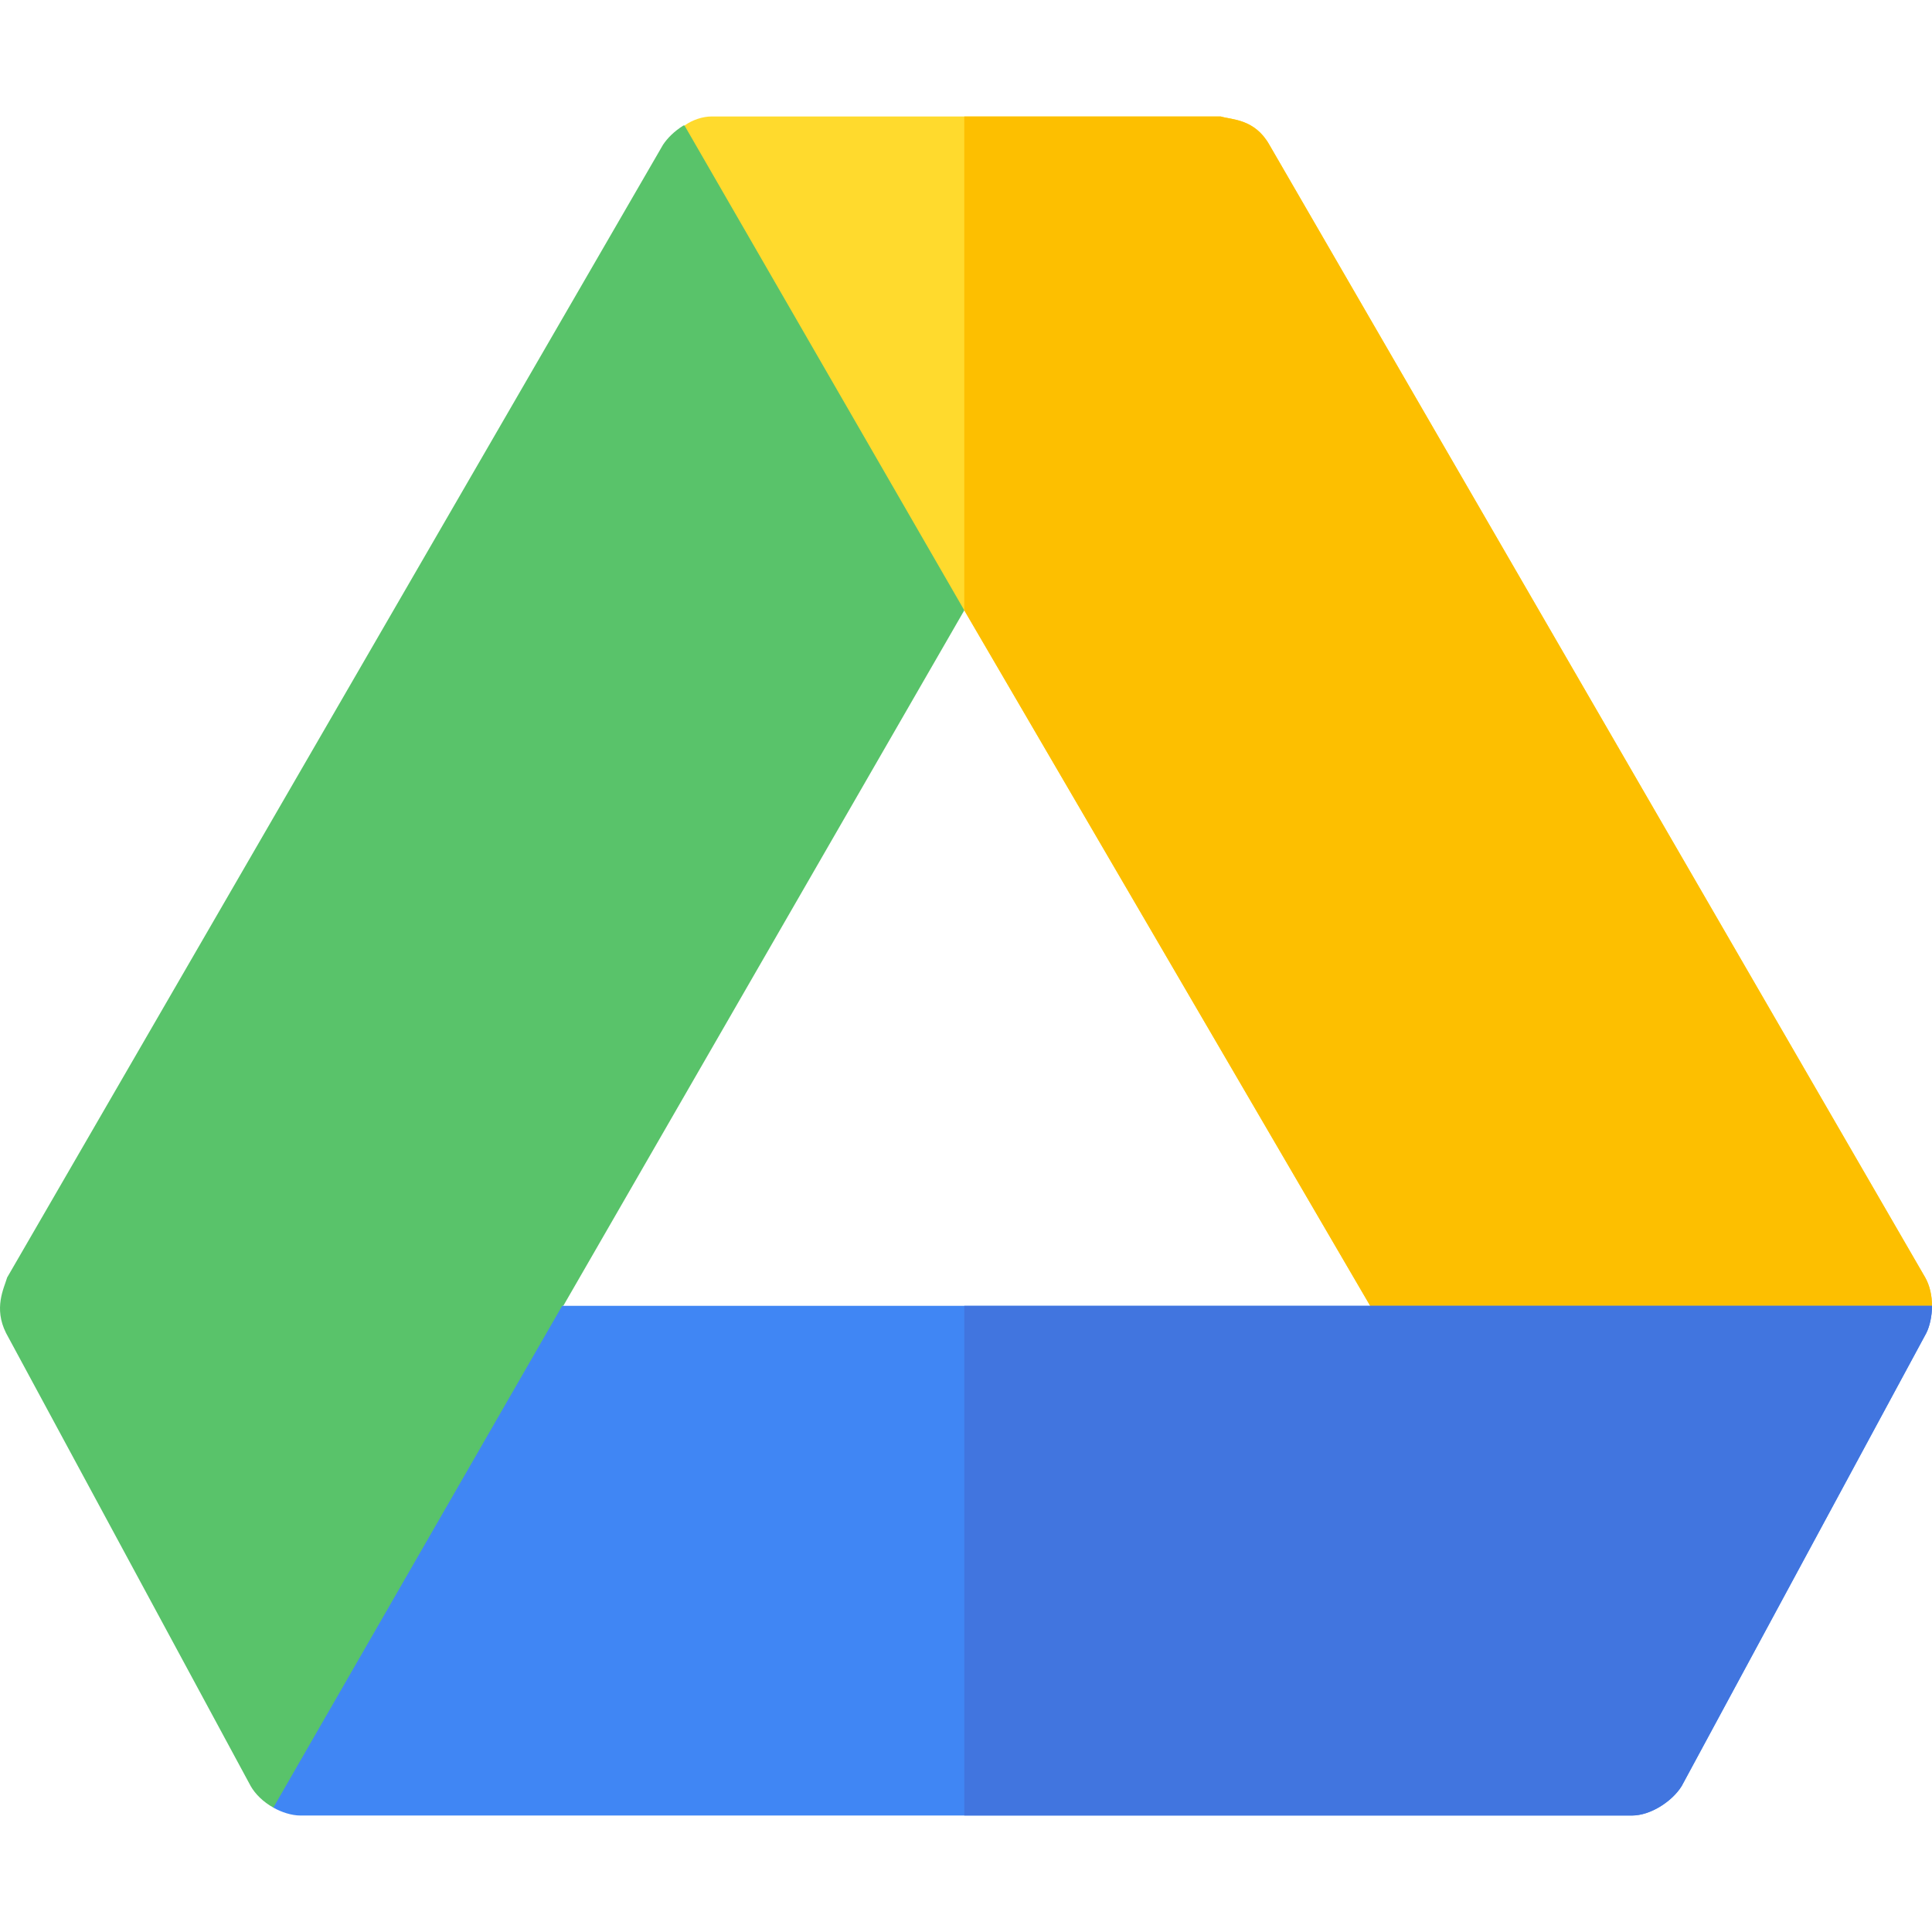
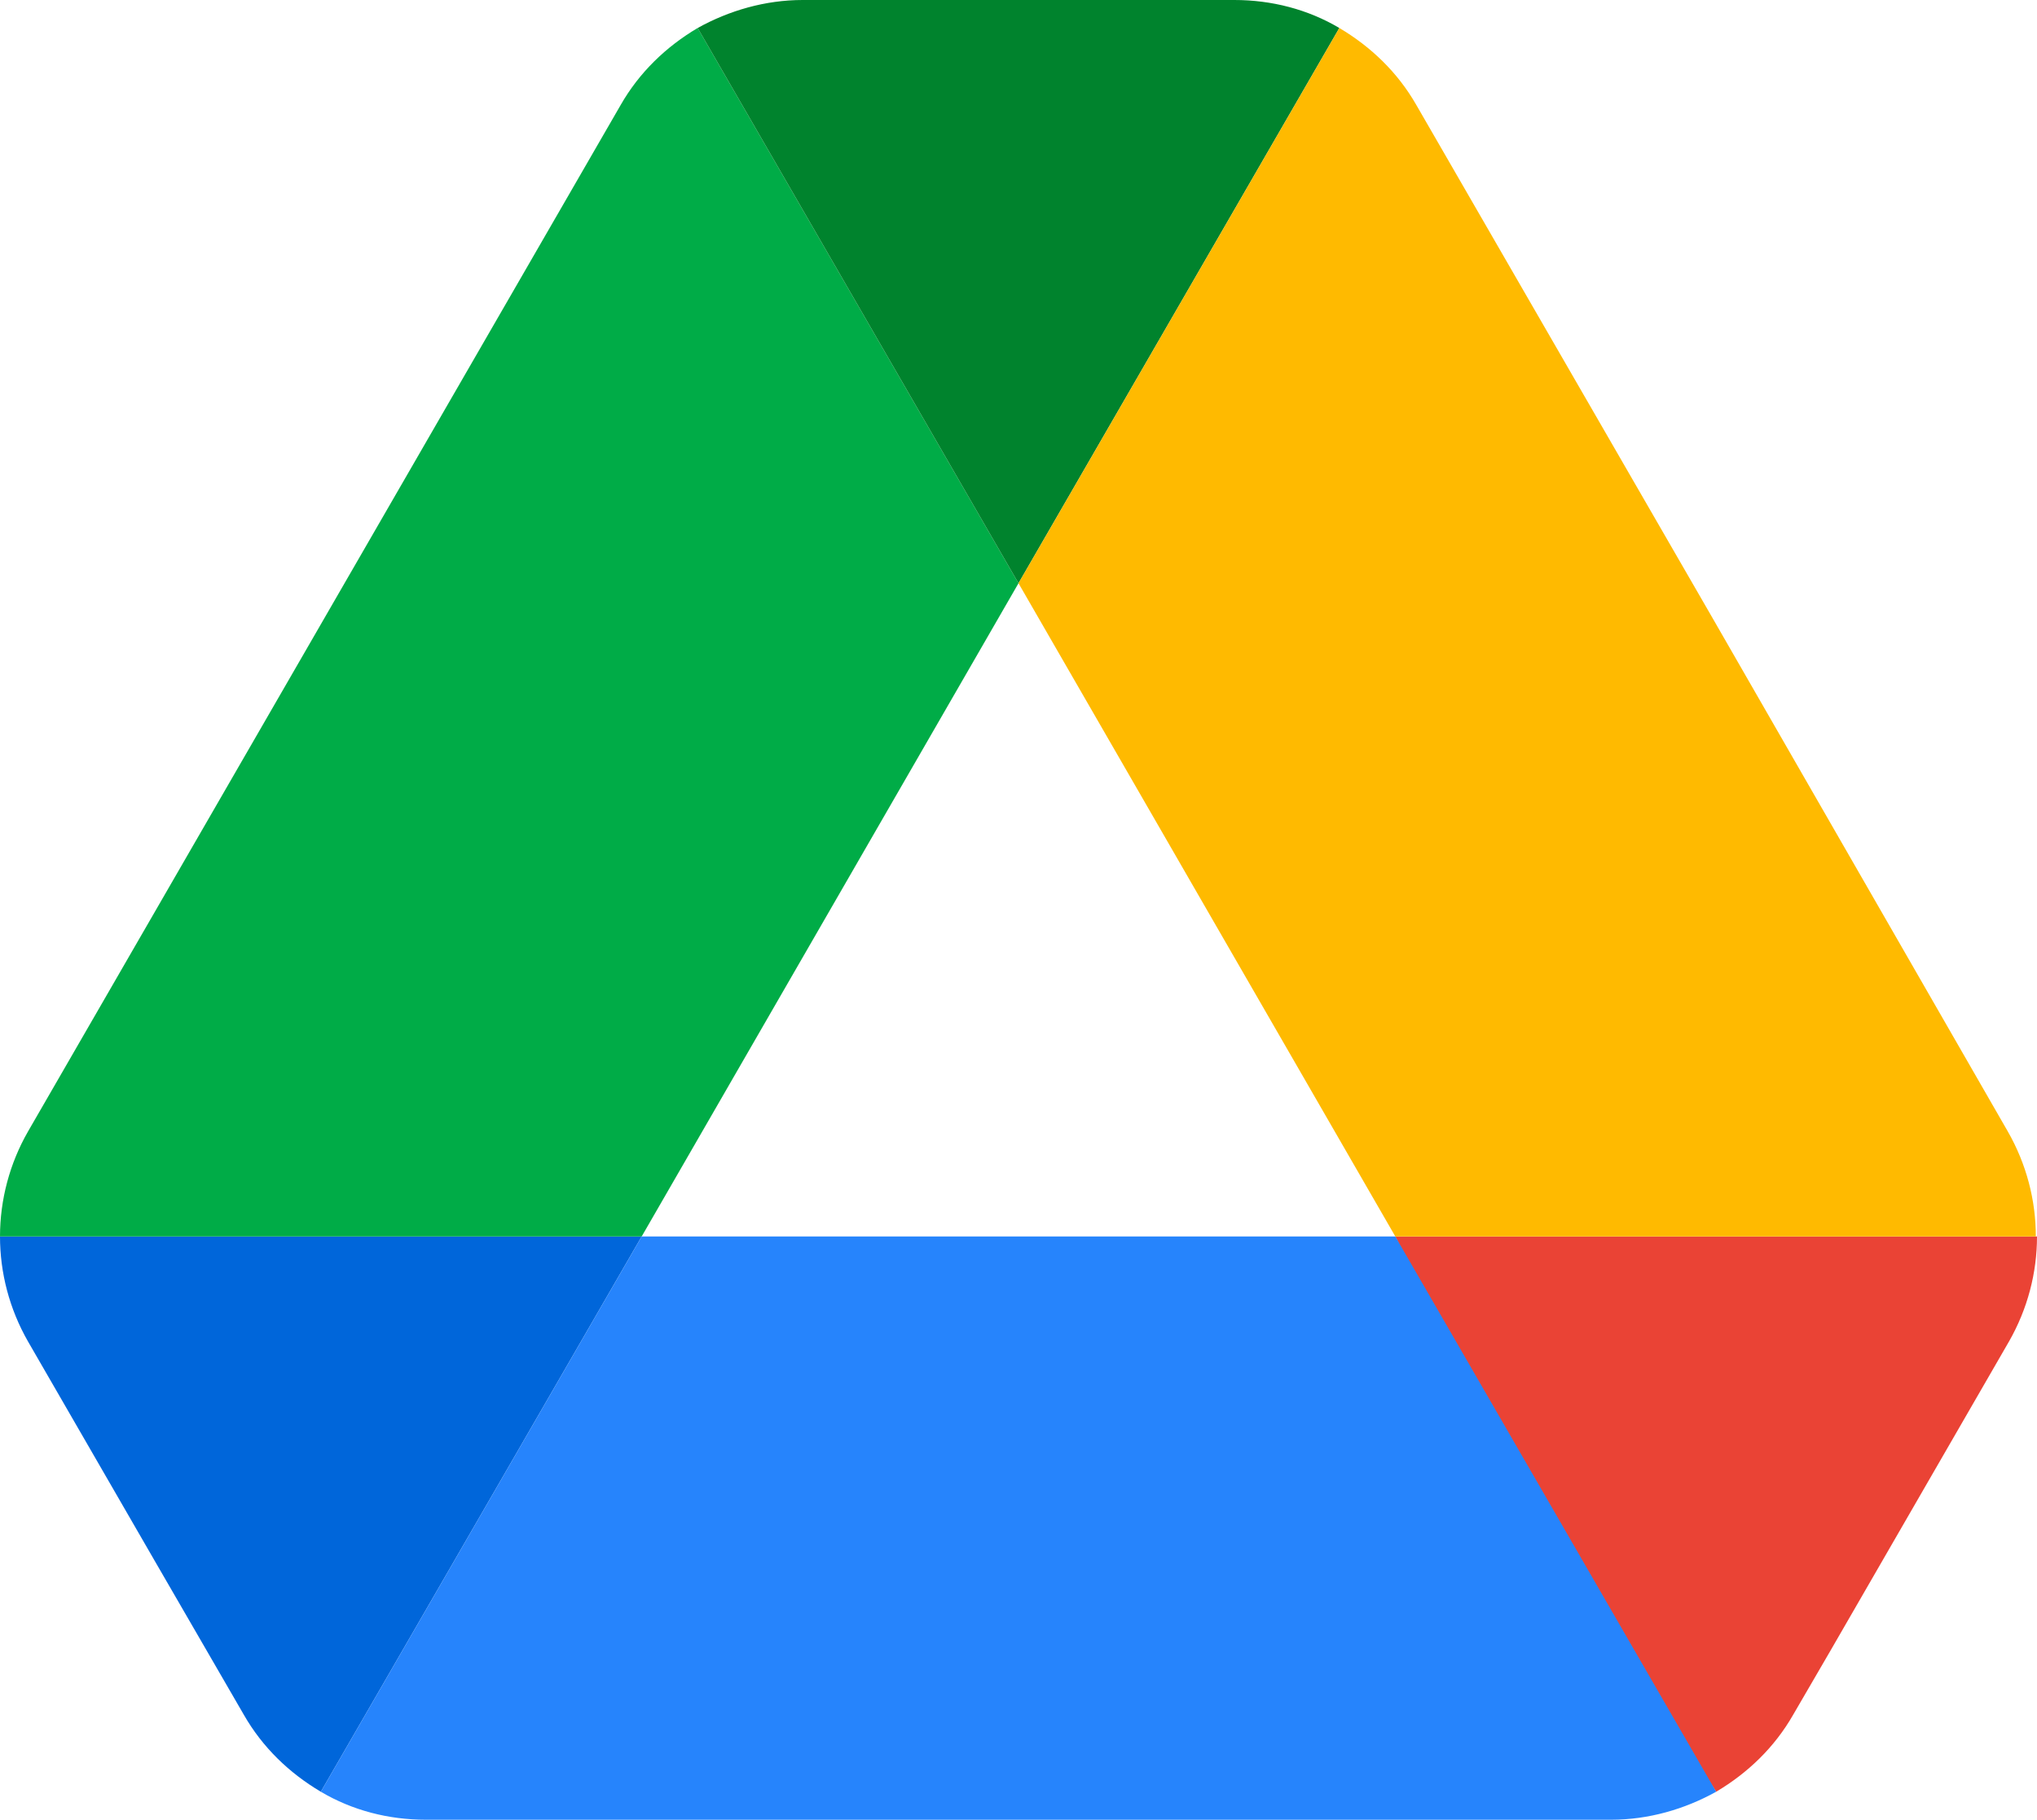
- <svg xmlns="http://www.w3.org/2000/svg" id="Capa_1" enable-background="new 0 0 511.696 511.696" height="100%" viewBox="0 0 511.696 511.696" width="100%">
-   <g>
-     <g id="Drive_4_">
-       <path d="m255.395 161.647-106.199 184.2h-.3l61.5 75-137.999 57.9c-2.701-1.5-4.801-3.6-6-5.7l-64.801-120c-3.3-6.601-.599-11.7.3-14.7l173.701-300c1.199-1.8 2.999-3.6 5.4-5.101h.3l89.099 27.601z" fill="#59c36a" />
-     </g>
-     <path d="m511.696 345.848-120.3 75-28.5-75-107.5-184.2-74.1-128.402c2.098-1.5 4.799-2.399 7.2-2.399h134.799c3.001.899 9.001.599 12.9 7.5l173.701 300c1.199 2.101 1.8 4.8 1.8 7.501z" fill="#ffda2d" />
-     <path d="m336.194 38.348c-3.898-6.901-9.899-6.601-12.9-7.5h-67.899v130.8l107.5 184.2 28.5 75 120.3-75c0-2.701-.601-5.4-1.8-7.5z" fill="#fdbf00" />
-     <path d="m511.696 345.848c0 2.699-.601 5.4-1.5 7.2l-64.801 120c-2.401 3.9-8.099 7.8-13.2 7.8h-352.599c-2.401 0-5.101-.901-7.2-2.1l76.5-132.9z" fill="#4086f4" />
-     <path d="m255.395 480.848h176.8c5.101 0 10.8-3.9 13.2-7.8l64.801-120c.899-1.8 1.5-4.501 1.5-7.2h-256.3v135z" fill="#4175df" />
-   </g>
+ <svg xmlns="http://www.w3.org/2000/svg" viewBox="0 0 87.3 78">
+   <path d="m6.6 66.85 3.85 6.65c.8 1.4 1.95 2.5 3.3 3.3l13.75-23.8h-27.5c0 1.55.4 3.1 1.2 4.5z" fill="#0066da" />
+   <path d="m43.65 25-13.75-23.8c-1.35.8-2.5 1.9-3.3 3.3l-25.4 44a9.06 9.06 0 0 0 -1.2 4.5h27.5z" fill="#00ac47" />
+   <path d="m73.55 76.8c1.35-.8 2.5-1.9 3.3-3.3l1.6-2.75 7.65-13.25c.8-1.4 1.2-2.95 1.2-4.5h-27.502l5.852 11.5z" fill="#ea4335" />
+   <path d="m43.65 25 13.75-23.8c-1.35-.8-2.9-1.2-4.5-1.2h-18.5c-1.6 0-3.15.45-4.5 1.2z" fill="#00832d" />
+   <path d="m59.8 53h-32.3l-13.75 23.8c1.35.8 2.9 1.2 4.5 1.2h50.8c1.6 0 3.15-.45 4.5-1.2z" fill="#2684fc" />
+   <path d="m73.4 26.5-12.7-22c-.8-1.4-1.95-2.5-3.3-3.3l-13.75 23.8 16.15 28h27.45c0-1.55-.4-3.1-1.2-4.5z" fill="#ffba00" />
</svg>
